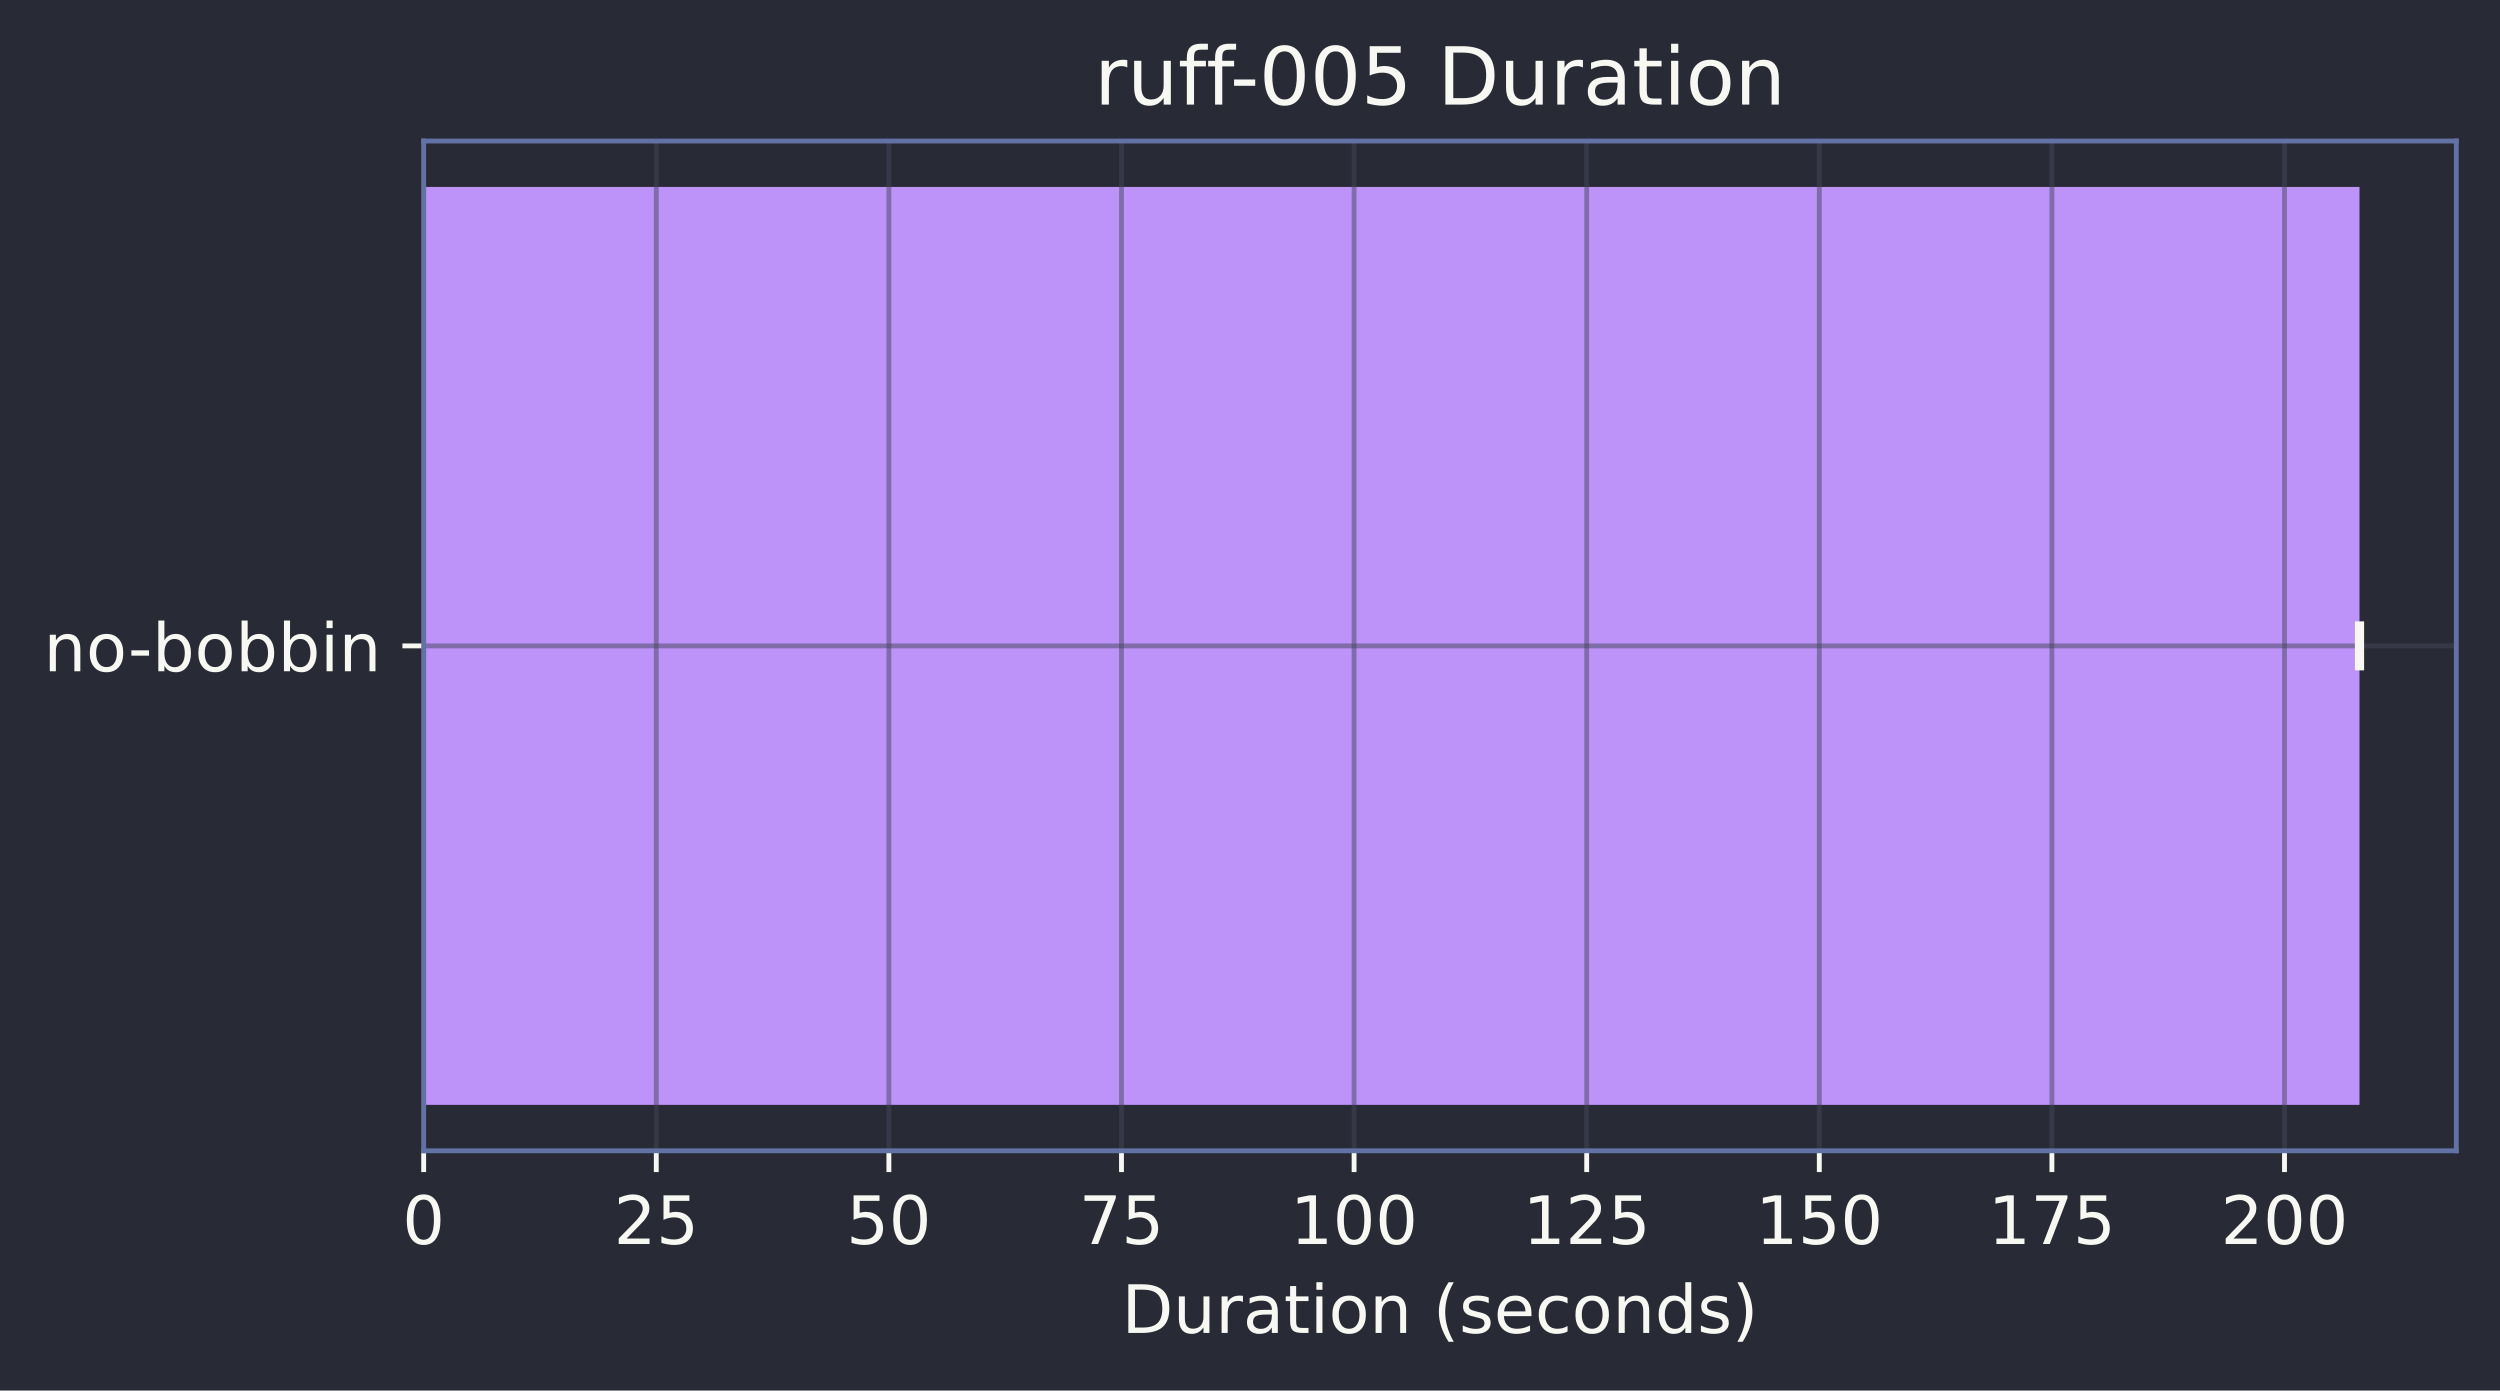
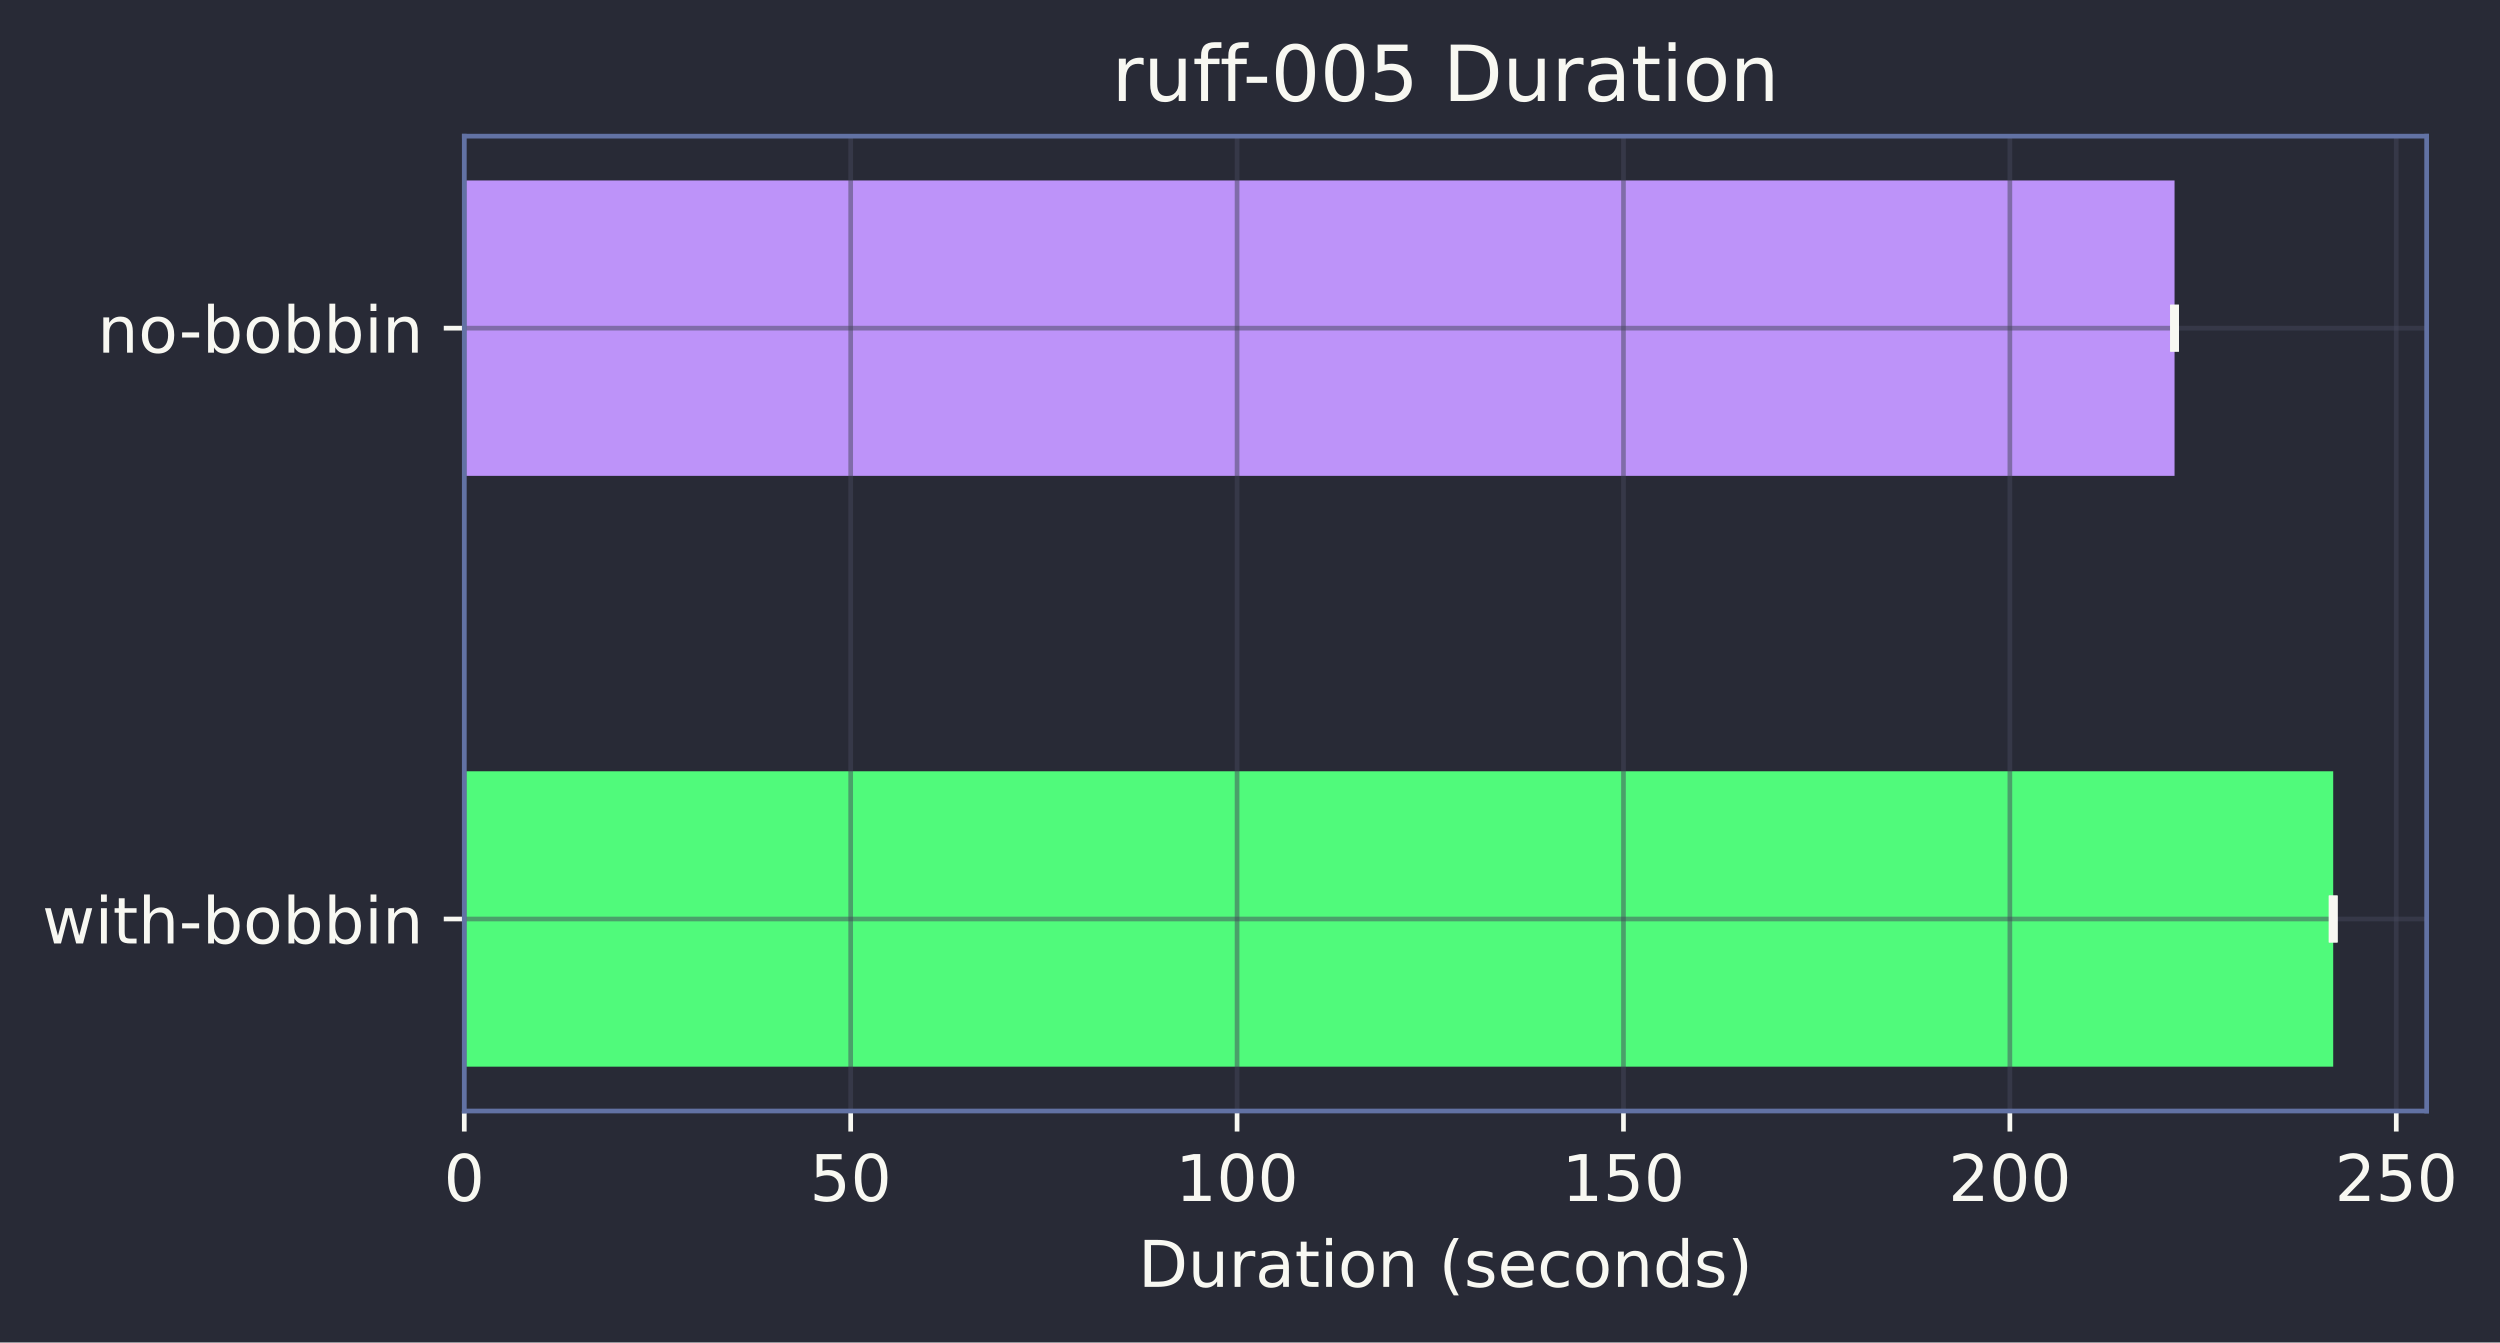
- <svg xmlns="http://www.w3.org/2000/svg" xmlns:xlink="http://www.w3.org/1999/xlink" width="411.784pt" height="229.042pt" viewBox="0 0 411.784 229.042" version="1.1">
+ <svg xmlns="http://www.w3.org/2000/svg" xmlns:xlink="http://www.w3.org/1999/xlink" width="426.526pt" height="229.042pt" viewBox="0 0 426.526 229.042" version="1.1">
  <defs>
    <style type="text/css">*{stroke-linejoin: round; stroke-linecap: butt}</style>
  </defs>
  <g id="figure_1">
    <g id="patch_1">
-       <path d="M 0 229.042  L 411.784 229.042  L 411.784 0  L 0 0  z " style="fill: #282a36" />
+       <path d="M 0 229.042  L 426.526 229.042  L 426.526 0  L 0 0  z " style="fill: #282a36" />
    </g>
    <g id="axes_1">
      <g id="patch_2">
-         <path d="M 69.784 189.55  L 404.584 189.55  L 404.584 23.23  L 69.784 23.23  z " style="fill: #282a36" />
+         <path d="M 79.212 189.55  L 414.012 189.55  L 414.012 23.23  L 79.212 23.23  z " style="fill: #282a36" />
      </g>
      <g id="patch_3">
-         <path d="M 69.784 30.79  L 388.642 30.79  L 388.642 181.99  L 69.784 181.99  z " clip-path="url(#p0055aaef88)" style="fill: #bd93f9" />
+         <path d="M 79.212 30.79  L 371.001 30.79  L 371.001 81.19  L 79.212 81.19  z " clip-path="url(#p01f5bc2c9d)" style="fill: #bd93f9" />
+       </g>
+       <g id="patch_4">
+         <path d="M 79.212 131.59  L 398.069 131.59  L 398.069 181.99  L 79.212 181.99  z " clip-path="url(#p01f5bc2c9d)" style="fill: #50fa7b" />
      </g>
      <g id="matplotlib.axis_1">
        <g id="xtick_1">
          <g id="line2d_1">
-             <path d="M 69.784 189.55  L 69.784 23.23  " clip-path="url(#p0055aaef88)" style="fill: none; stroke: #44475a; stroke-opacity: 0.5; stroke-width: 0.8; stroke-linecap: square" />
+             <path d="M 79.212 189.55  L 79.212 23.23  " clip-path="url(#p01f5bc2c9d)" style="fill: none; stroke: #44475a; stroke-opacity: 0.5; stroke-width: 0.8; stroke-linecap: square" />
          </g>
          <g id="line2d_2">
            <defs>
-               <path id="m611ff9ba24" d="M 0 0  L 0 3.5  " style="stroke: #f8f8f2; stroke-width: 0.8" />
+               <path id="m9e9816e1ae" d="M 0 0  L 0 3.5  " style="stroke: #f8f8f2; stroke-width: 0.8" />
            </defs>
            <g>
-               <use xlink:href="#m611ff9ba24" x="69.784" y="189.55" style="fill: #f8f8f2; stroke: #f8f8f2; stroke-width: 0.8" />
+               <use xlink:href="#m9e9816e1ae" x="79.212" y="189.55" style="fill: #f8f8f2; stroke: #f8f8f2; stroke-width: 0.8" />
            </g>
          </g>
          <g id="text_1">
-             <text style="font-size: 11px; font-family: 'DejaVu Sans', 'Bitstream Vera Sans', 'Computer Modern Sans Serif', 'Lucida Grande', 'Verdana', 'Geneva', 'Lucid', 'Arial', 'Helvetica', 'Avant Garde', sans-serif; text-anchor: middle; fill: #f8f8f2" x="69.784" y="204.908" transform="rotate(-0 69.78437 204.9082)">0</text>
+             <text style="font-size: 11px; font-family: 'DejaVu Sans', 'Bitstream Vera Sans', 'Computer Modern Sans Serif', 'Lucida Grande', 'Verdana', 'Geneva', 'Lucid', 'Arial', 'Helvetica', 'Avant Garde', sans-serif; text-anchor: middle; fill: #f8f8f2" x="79.212" y="204.908" transform="rotate(-0 79.21172 204.9082)">0</text>
          </g>
        </g>
        <g id="xtick_2">
          <g id="line2d_3">
-             <path d="M 108.097 189.55  L 108.097 23.23  " clip-path="url(#p0055aaef88)" style="fill: none; stroke: #44475a; stroke-opacity: 0.5; stroke-width: 0.8; stroke-linecap: square" />
+             <path d="M 145.135 189.55  L 145.135 23.23  " clip-path="url(#p01f5bc2c9d)" style="fill: none; stroke: #44475a; stroke-opacity: 0.5; stroke-width: 0.8; stroke-linecap: square" />
          </g>
          <g id="line2d_4">
            <g>
-               <use xlink:href="#m611ff9ba24" x="108.097" y="189.55" style="fill: #f8f8f2; stroke: #f8f8f2; stroke-width: 0.8" />
+               <use xlink:href="#m9e9816e1ae" x="145.135" y="189.55" style="fill: #f8f8f2; stroke: #f8f8f2; stroke-width: 0.8" />
            </g>
          </g>
          <g id="text_2">
-             <text style="font-size: 11px; font-family: 'DejaVu Sans', 'Bitstream Vera Sans', 'Computer Modern Sans Serif', 'Lucida Grande', 'Verdana', 'Geneva', 'Lucid', 'Arial', 'Helvetica', 'Avant Garde', sans-serif; text-anchor: middle; fill: #f8f8f2" x="108.097" y="204.908" transform="rotate(-0 108.0975 204.9082)">25</text>
+             <text style="font-size: 11px; font-family: 'DejaVu Sans', 'Bitstream Vera Sans', 'Computer Modern Sans Serif', 'Lucida Grande', 'Verdana', 'Geneva', 'Lucid', 'Arial', 'Helvetica', 'Avant Garde', sans-serif; text-anchor: middle; fill: #f8f8f2" x="145.135" y="204.908" transform="rotate(-0 145.1349 204.9082)">50</text>
          </g>
        </g>
        <g id="xtick_3">
          <g id="line2d_5">
-             <path d="M 146.411 189.55  L 146.411 23.23  " clip-path="url(#p0055aaef88)" style="fill: none; stroke: #44475a; stroke-opacity: 0.5; stroke-width: 0.8; stroke-linecap: square" />
+             <path d="M 211.058 189.55  L 211.058 23.23  " clip-path="url(#p01f5bc2c9d)" style="fill: none; stroke: #44475a; stroke-opacity: 0.5; stroke-width: 0.8; stroke-linecap: square" />
          </g>
          <g id="line2d_6">
            <g>
-               <use xlink:href="#m611ff9ba24" x="146.411" y="189.55" style="fill: #f8f8f2; stroke: #f8f8f2; stroke-width: 0.8" />
+               <use xlink:href="#m9e9816e1ae" x="211.058" y="189.55" style="fill: #f8f8f2; stroke: #f8f8f2; stroke-width: 0.8" />
            </g>
          </g>
          <g id="text_3">
-             <text style="font-size: 11px; font-family: 'DejaVu Sans', 'Bitstream Vera Sans', 'Computer Modern Sans Serif', 'Lucida Grande', 'Verdana', 'Geneva', 'Lucid', 'Arial', 'Helvetica', 'Avant Garde', sans-serif; text-anchor: middle; fill: #f8f8f2" x="146.411" y="204.908" transform="rotate(-0 146.4106 204.9082)">50</text>
+             <text style="font-size: 11px; font-family: 'DejaVu Sans', 'Bitstream Vera Sans', 'Computer Modern Sans Serif', 'Lucida Grande', 'Verdana', 'Geneva', 'Lucid', 'Arial', 'Helvetica', 'Avant Garde', sans-serif; text-anchor: middle; fill: #f8f8f2" x="211.058" y="204.908" transform="rotate(-0 211.058 204.9082)">100</text>
          </g>
        </g>
        <g id="xtick_4">
          <g id="line2d_7">
-             <path d="M 184.724 189.55  L 184.724 23.23  " clip-path="url(#p0055aaef88)" style="fill: none; stroke: #44475a; stroke-opacity: 0.5; stroke-width: 0.8; stroke-linecap: square" />
+             <path d="M 276.981 189.55  L 276.981 23.23  " clip-path="url(#p01f5bc2c9d)" style="fill: none; stroke: #44475a; stroke-opacity: 0.5; stroke-width: 0.8; stroke-linecap: square" />
          </g>
          <g id="line2d_8">
            <g>
-               <use xlink:href="#m611ff9ba24" x="184.724" y="189.55" style="fill: #f8f8f2; stroke: #f8f8f2; stroke-width: 0.8" />
+               <use xlink:href="#m9e9816e1ae" x="276.981" y="189.55" style="fill: #f8f8f2; stroke: #f8f8f2; stroke-width: 0.8" />
            </g>
          </g>
          <g id="text_4">
-             <text style="font-size: 11px; font-family: 'DejaVu Sans', 'Bitstream Vera Sans', 'Computer Modern Sans Serif', 'Lucida Grande', 'Verdana', 'Geneva', 'Lucid', 'Arial', 'Helvetica', 'Avant Garde', sans-serif; text-anchor: middle; fill: #f8f8f2" x="184.724" y="204.908" transform="rotate(-0 184.7237 204.9082)">75</text>
+             <text style="font-size: 11px; font-family: 'DejaVu Sans', 'Bitstream Vera Sans', 'Computer Modern Sans Serif', 'Lucida Grande', 'Verdana', 'Geneva', 'Lucid', 'Arial', 'Helvetica', 'Avant Garde', sans-serif; text-anchor: middle; fill: #f8f8f2" x="276.981" y="204.908" transform="rotate(-0 276.9812 204.9082)">150</text>
          </g>
        </g>
        <g id="xtick_5">
          <g id="line2d_9">
-             <path d="M 223.037 189.55  L 223.037 23.23  " clip-path="url(#p0055aaef88)" style="fill: none; stroke: #44475a; stroke-opacity: 0.5; stroke-width: 0.8; stroke-linecap: square" />
+             <path d="M 342.904 189.55  L 342.904 23.23  " clip-path="url(#p01f5bc2c9d)" style="fill: none; stroke: #44475a; stroke-opacity: 0.5; stroke-width: 0.8; stroke-linecap: square" />
          </g>
          <g id="line2d_10">
            <g>
-               <use xlink:href="#m611ff9ba24" x="223.037" y="189.55" style="fill: #f8f8f2; stroke: #f8f8f2; stroke-width: 0.8" />
+               <use xlink:href="#m9e9816e1ae" x="342.904" y="189.55" style="fill: #f8f8f2; stroke: #f8f8f2; stroke-width: 0.8" />
            </g>
          </g>
          <g id="text_5">
-             <text style="font-size: 11px; font-family: 'DejaVu Sans', 'Bitstream Vera Sans', 'Computer Modern Sans Serif', 'Lucida Grande', 'Verdana', 'Geneva', 'Lucid', 'Arial', 'Helvetica', 'Avant Garde', sans-serif; text-anchor: middle; fill: #f8f8f2" x="223.037" y="204.908" transform="rotate(-0 223.0369 204.9082)">100</text>
+             <text style="font-size: 11px; font-family: 'DejaVu Sans', 'Bitstream Vera Sans', 'Computer Modern Sans Serif', 'Lucida Grande', 'Verdana', 'Geneva', 'Lucid', 'Arial', 'Helvetica', 'Avant Garde', sans-serif; text-anchor: middle; fill: #f8f8f2" x="342.904" y="204.908" transform="rotate(-0 342.9044 204.9082)">200</text>
          </g>
        </g>
        <g id="xtick_6">
          <g id="line2d_11">
-             <path d="M 261.35 189.55  L 261.35 23.23  " clip-path="url(#p0055aaef88)" style="fill: none; stroke: #44475a; stroke-opacity: 0.5; stroke-width: 0.8; stroke-linecap: square" />
+             <path d="M 408.828 189.55  L 408.828 23.23  " clip-path="url(#p01f5bc2c9d)" style="fill: none; stroke: #44475a; stroke-opacity: 0.5; stroke-width: 0.8; stroke-linecap: square" />
          </g>
          <g id="line2d_12">
            <g>
-               <use xlink:href="#m611ff9ba24" x="261.35" y="189.55" style="fill: #f8f8f2; stroke: #f8f8f2; stroke-width: 0.8" />
+               <use xlink:href="#m9e9816e1ae" x="408.828" y="189.55" style="fill: #f8f8f2; stroke: #f8f8f2; stroke-width: 0.8" />
            </g>
          </g>
          <g id="text_6">
-             <text style="font-size: 11px; font-family: 'DejaVu Sans', 'Bitstream Vera Sans', 'Computer Modern Sans Serif', 'Lucida Grande', 'Verdana', 'Geneva', 'Lucid', 'Arial', 'Helvetica', 'Avant Garde', sans-serif; text-anchor: middle; fill: #f8f8f2" x="261.35" y="204.908" transform="rotate(-0 261.35 204.9082)">125</text>
+             <text style="font-size: 11px; font-family: 'DejaVu Sans', 'Bitstream Vera Sans', 'Computer Modern Sans Serif', 'Lucida Grande', 'Verdana', 'Geneva', 'Lucid', 'Arial', 'Helvetica', 'Avant Garde', sans-serif; text-anchor: middle; fill: #f8f8f2" x="408.828" y="204.908" transform="rotate(-0 408.8275 204.9082)">250</text>
          </g>
        </g>
-         <g id="xtick_7">
-           <g id="line2d_13">
-             <path d="M 299.663 189.55  L 299.663 23.23  " clip-path="url(#p0055aaef88)" style="fill: none; stroke: #44475a; stroke-opacity: 0.5; stroke-width: 0.8; stroke-linecap: square" />
-           </g>
-           <g id="line2d_14">
-             <g>
-               <use xlink:href="#m611ff9ba24" x="299.663" y="189.55" style="fill: #f8f8f2; stroke: #f8f8f2; stroke-width: 0.8" />
-             </g>
-           </g>
-           <g id="text_7">
-             <text style="font-size: 11px; font-family: 'DejaVu Sans', 'Bitstream Vera Sans', 'Computer Modern Sans Serif', 'Lucida Grande', 'Verdana', 'Geneva', 'Lucid', 'Arial', 'Helvetica', 'Avant Garde', sans-serif; text-anchor: middle; fill: #f8f8f2" x="299.663" y="204.908" transform="rotate(-0 299.6631 204.9082)">150</text>
-           </g>
-         </g>
-         <g id="xtick_8">
-           <g id="line2d_15">
-             <path d="M 337.976 189.55  L 337.976 23.23  " clip-path="url(#p0055aaef88)" style="fill: none; stroke: #44475a; stroke-opacity: 0.5; stroke-width: 0.8; stroke-linecap: square" />
-           </g>
-           <g id="line2d_16">
-             <g>
-               <use xlink:href="#m611ff9ba24" x="337.976" y="189.55" style="fill: #f8f8f2; stroke: #f8f8f2; stroke-width: 0.8" />
-             </g>
-           </g>
-           <g id="text_8">
-             <text style="font-size: 11px; font-family: 'DejaVu Sans', 'Bitstream Vera Sans', 'Computer Modern Sans Serif', 'Lucida Grande', 'Verdana', 'Geneva', 'Lucid', 'Arial', 'Helvetica', 'Avant Garde', sans-serif; text-anchor: middle; fill: #f8f8f2" x="337.976" y="204.908" transform="rotate(-0 337.9762 204.9082)">175</text>
-           </g>
-         </g>
-         <g id="xtick_9">
-           <g id="line2d_17">
-             <path d="M 376.289 189.55  L 376.289 23.23  " clip-path="url(#p0055aaef88)" style="fill: none; stroke: #44475a; stroke-opacity: 0.5; stroke-width: 0.8; stroke-linecap: square" />
-           </g>
-           <g id="line2d_18">
-             <g>
-               <use xlink:href="#m611ff9ba24" x="376.289" y="189.55" style="fill: #f8f8f2; stroke: #f8f8f2; stroke-width: 0.8" />
-             </g>
-           </g>
-           <g id="text_9">
-             <text style="font-size: 11px; font-family: 'DejaVu Sans', 'Bitstream Vera Sans', 'Computer Modern Sans Serif', 'Lucida Grande', 'Verdana', 'Geneva', 'Lucid', 'Arial', 'Helvetica', 'Avant Garde', sans-serif; text-anchor: middle; fill: #f8f8f2" x="376.289" y="204.908" transform="rotate(-0 376.2894 204.9082)">200</text>
-           </g>
-         </g>
-         <g id="text_10">
-           <text style="font-size: 11px; font-family: 'DejaVu Sans', 'Bitstream Vera Sans', 'Computer Modern Sans Serif', 'Lucida Grande', 'Verdana', 'Geneva', 'Lucid', 'Arial', 'Helvetica', 'Avant Garde', sans-serif; text-anchor: middle; fill: #f8f8f2" x="237.184" y="219.554" transform="rotate(-0 237.1844 219.5542)">Duration (seconds)</text>
+         <g id="text_7">
+           <text style="font-size: 11px; font-family: 'DejaVu Sans', 'Bitstream Vera Sans', 'Computer Modern Sans Serif', 'Lucida Grande', 'Verdana', 'Geneva', 'Lucid', 'Arial', 'Helvetica', 'Avant Garde', sans-serif; text-anchor: middle; fill: #f8f8f2" x="246.612" y="219.554" transform="rotate(-0 246.6117 219.5542)">Duration (seconds)</text>
        </g>
      </g>
      <g id="matplotlib.axis_2">
        <g id="ytick_1">
-           <g id="line2d_19">
-             <path d="M 69.784 106.39  L 404.584 106.39  " clip-path="url(#p0055aaef88)" style="fill: none; stroke: #44475a; stroke-opacity: 0.5; stroke-width: 0.8; stroke-linecap: square" />
+           <g id="line2d_13">
+             <path d="M 79.212 55.99  L 414.012 55.99  " clip-path="url(#p01f5bc2c9d)" style="fill: none; stroke: #44475a; stroke-opacity: 0.5; stroke-width: 0.8; stroke-linecap: square" />
          </g>
-           <g id="line2d_20">
+           <g id="line2d_14">
            <defs>
-               <path id="mbb74bfd86a" d="M 0 0  L -3.5 0  " style="stroke: #f8f8f2; stroke-width: 0.8" />
+               <path id="m541af4b270" d="M 0 0  L -3.5 0  " style="stroke: #f8f8f2; stroke-width: 0.8" />
            </defs>
            <g>
-               <use xlink:href="#mbb74bfd86a" x="69.784" y="106.39" style="fill: #f8f8f2; stroke: #f8f8f2; stroke-width: 0.8" />
+               <use xlink:href="#m541af4b270" x="79.212" y="55.99" style="fill: #f8f8f2; stroke: #f8f8f2; stroke-width: 0.8" />
            </g>
          </g>
-           <g id="text_11">
-             <text style="font-size: 11px; font-family: 'DejaVu Sans', 'Bitstream Vera Sans', 'Computer Modern Sans Serif', 'Lucida Grande', 'Verdana', 'Geneva', 'Lucid', 'Arial', 'Helvetica', 'Avant Garde', sans-serif; text-anchor: end; fill: #f8f8f2" x="62.784" y="110.569" transform="rotate(-0 62.78437 110.5691)">no-bobbin</text>
+           <g id="text_8">
+             <text style="font-size: 11px; font-family: 'DejaVu Sans', 'Bitstream Vera Sans', 'Computer Modern Sans Serif', 'Lucida Grande', 'Verdana', 'Geneva', 'Lucid', 'Arial', 'Helvetica', 'Avant Garde', sans-serif; text-anchor: end; fill: #f8f8f2" x="72.212" y="60.169" transform="rotate(-0 72.21172 60.16908)">no-bobbin</text>
+           </g>
+         </g>
+         <g id="ytick_2">
+           <g id="line2d_15">
+             <path d="M 79.212 156.79  L 414.012 156.79  " clip-path="url(#p01f5bc2c9d)" style="fill: none; stroke: #44475a; stroke-opacity: 0.5; stroke-width: 0.8; stroke-linecap: square" />
+           </g>
+           <g id="line2d_16">
+             <g>
+               <use xlink:href="#m541af4b270" x="79.212" y="156.79" style="fill: #f8f8f2; stroke: #f8f8f2; stroke-width: 0.8" />
+             </g>
+           </g>
+           <g id="text_9">
+             <text style="font-size: 11px; font-family: 'DejaVu Sans', 'Bitstream Vera Sans', 'Computer Modern Sans Serif', 'Lucida Grande', 'Verdana', 'Geneva', 'Lucid', 'Arial', 'Helvetica', 'Avant Garde', sans-serif; text-anchor: end; fill: #f8f8f2" x="72.212" y="160.969" transform="rotate(-0 72.21172 160.9691)">with-bobbin</text>
          </g>
        </g>
      </g>
      <g id="LineCollection_1">
-         <path d="M 388.642 106.39  L 388.642 106.39  " clip-path="url(#p0055aaef88)" style="fill: none; stroke: #f8f8f2; stroke-width: 1.5" />
+         <path d="M 371.001 55.99  L 371.001 55.99  " clip-path="url(#p01f5bc2c9d)" style="fill: none; stroke: #f8f8f2; stroke-width: 1.5" />
+         <path d="M 398.069 156.79  L 398.069 156.79  " clip-path="url(#p01f5bc2c9d)" style="fill: none; stroke: #f8f8f2; stroke-width: 1.5" />
      </g>
-       <g id="line2d_21">
+       <g id="line2d_17">
        <defs>
-           <path id="m07011c85d8" d="M 0 4  L 0 -4  " style="stroke: #f8f8f2; stroke-width: 1.5" />
+           <path id="me5e59e5e8a" d="M 0 4  L 0 -4  " style="stroke: #f8f8f2; stroke-width: 1.5" />
        </defs>
-         <g clip-path="url(#p0055aaef88)">
-           <use xlink:href="#m07011c85d8" x="388.642" y="106.39" style="fill: #1f77b4; stroke: #f8f8f2; stroke-width: 1.5" />
+         <g clip-path="url(#p01f5bc2c9d)">
+           <use xlink:href="#me5e59e5e8a" x="371.001" y="55.99" style="fill: #1f77b4; stroke: #f8f8f2; stroke-width: 1.5" />
+           <use xlink:href="#me5e59e5e8a" x="398.069" y="156.79" style="fill: #1f77b4; stroke: #f8f8f2; stroke-width: 1.5" />
        </g>
      </g>
-       <g id="line2d_22">
-         <g clip-path="url(#p0055aaef88)">
-           <use xlink:href="#m07011c85d8" x="388.642" y="106.39" style="fill: #1f77b4; stroke: #f8f8f2; stroke-width: 1.5" />
+       <g id="line2d_18">
+         <g clip-path="url(#p01f5bc2c9d)">
+           <use xlink:href="#me5e59e5e8a" x="371.001" y="55.99" style="fill: #1f77b4; stroke: #f8f8f2; stroke-width: 1.5" />
+           <use xlink:href="#me5e59e5e8a" x="398.069" y="156.79" style="fill: #1f77b4; stroke: #f8f8f2; stroke-width: 1.5" />
        </g>
      </g>
-       <g id="patch_4">
-         <path d="M 69.784 189.55  L 69.784 23.23  " style="fill: none; stroke: #6272a4; stroke-width: 0.8; stroke-linejoin: miter; stroke-linecap: square" />
-       </g>
      <g id="patch_5">
-         <path d="M 404.584 189.55  L 404.584 23.23  " style="fill: none; stroke: #6272a4; stroke-width: 0.8; stroke-linejoin: miter; stroke-linecap: square" />
+         <path d="M 79.212 189.55  L 79.212 23.23  " style="fill: none; stroke: #6272a4; stroke-width: 0.8; stroke-linejoin: miter; stroke-linecap: square" />
      </g>
      <g id="patch_6">
-         <path d="M 69.784 189.55  L 404.584 189.55  " style="fill: none; stroke: #6272a4; stroke-width: 0.8; stroke-linejoin: miter; stroke-linecap: square" />
+         <path d="M 414.012 189.55  L 414.012 23.23  " style="fill: none; stroke: #6272a4; stroke-width: 0.8; stroke-linejoin: miter; stroke-linecap: square" />
      </g>
      <g id="patch_7">
-         <path d="M 69.784 23.23  L 404.584 23.23  " style="fill: none; stroke: #6272a4; stroke-width: 0.8; stroke-linejoin: miter; stroke-linecap: square" />
+         <path d="M 79.212 189.55  L 414.012 189.55  " style="fill: none; stroke: #6272a4; stroke-width: 0.8; stroke-linejoin: miter; stroke-linecap: square" />
      </g>
-       <g id="text_12">
-         <text style="font-size: 13.2px; font-family: 'DejaVu Sans', 'Bitstream Vera Sans', 'Computer Modern Sans Serif', 'Lucida Grande', 'Verdana', 'Geneva', 'Lucid', 'Arial', 'Helvetica', 'Avant Garde', sans-serif; text-anchor: middle; fill: #f8f8f2" x="237.184" y="17.23" transform="rotate(-0 237.1844 17.22994)">ruff-005 Duration</text>
+       <g id="patch_8">
+         <path d="M 79.212 23.23  L 414.012 23.23  " style="fill: none; stroke: #6272a4; stroke-width: 0.8; stroke-linejoin: miter; stroke-linecap: square" />
+       </g>
+       <g id="text_10">
+         <text style="font-size: 13.2px; font-family: 'DejaVu Sans', 'Bitstream Vera Sans', 'Computer Modern Sans Serif', 'Lucida Grande', 'Verdana', 'Geneva', 'Lucid', 'Arial', 'Helvetica', 'Avant Garde', sans-serif; text-anchor: middle; fill: #f8f8f2" x="246.612" y="17.23" transform="rotate(-0 246.6117 17.22994)">ruff-005 Duration</text>
      </g>
    </g>
  </g>
  <defs>
-     <clipPath id="p0055aaef88">
-       <rect x="69.784" y="23.23" width="334.8" height="166.32" />
+     <clipPath id="p01f5bc2c9d">
+       <rect x="79.212" y="23.23" width="334.8" height="166.32" />
    </clipPath>
  </defs>
</svg>
